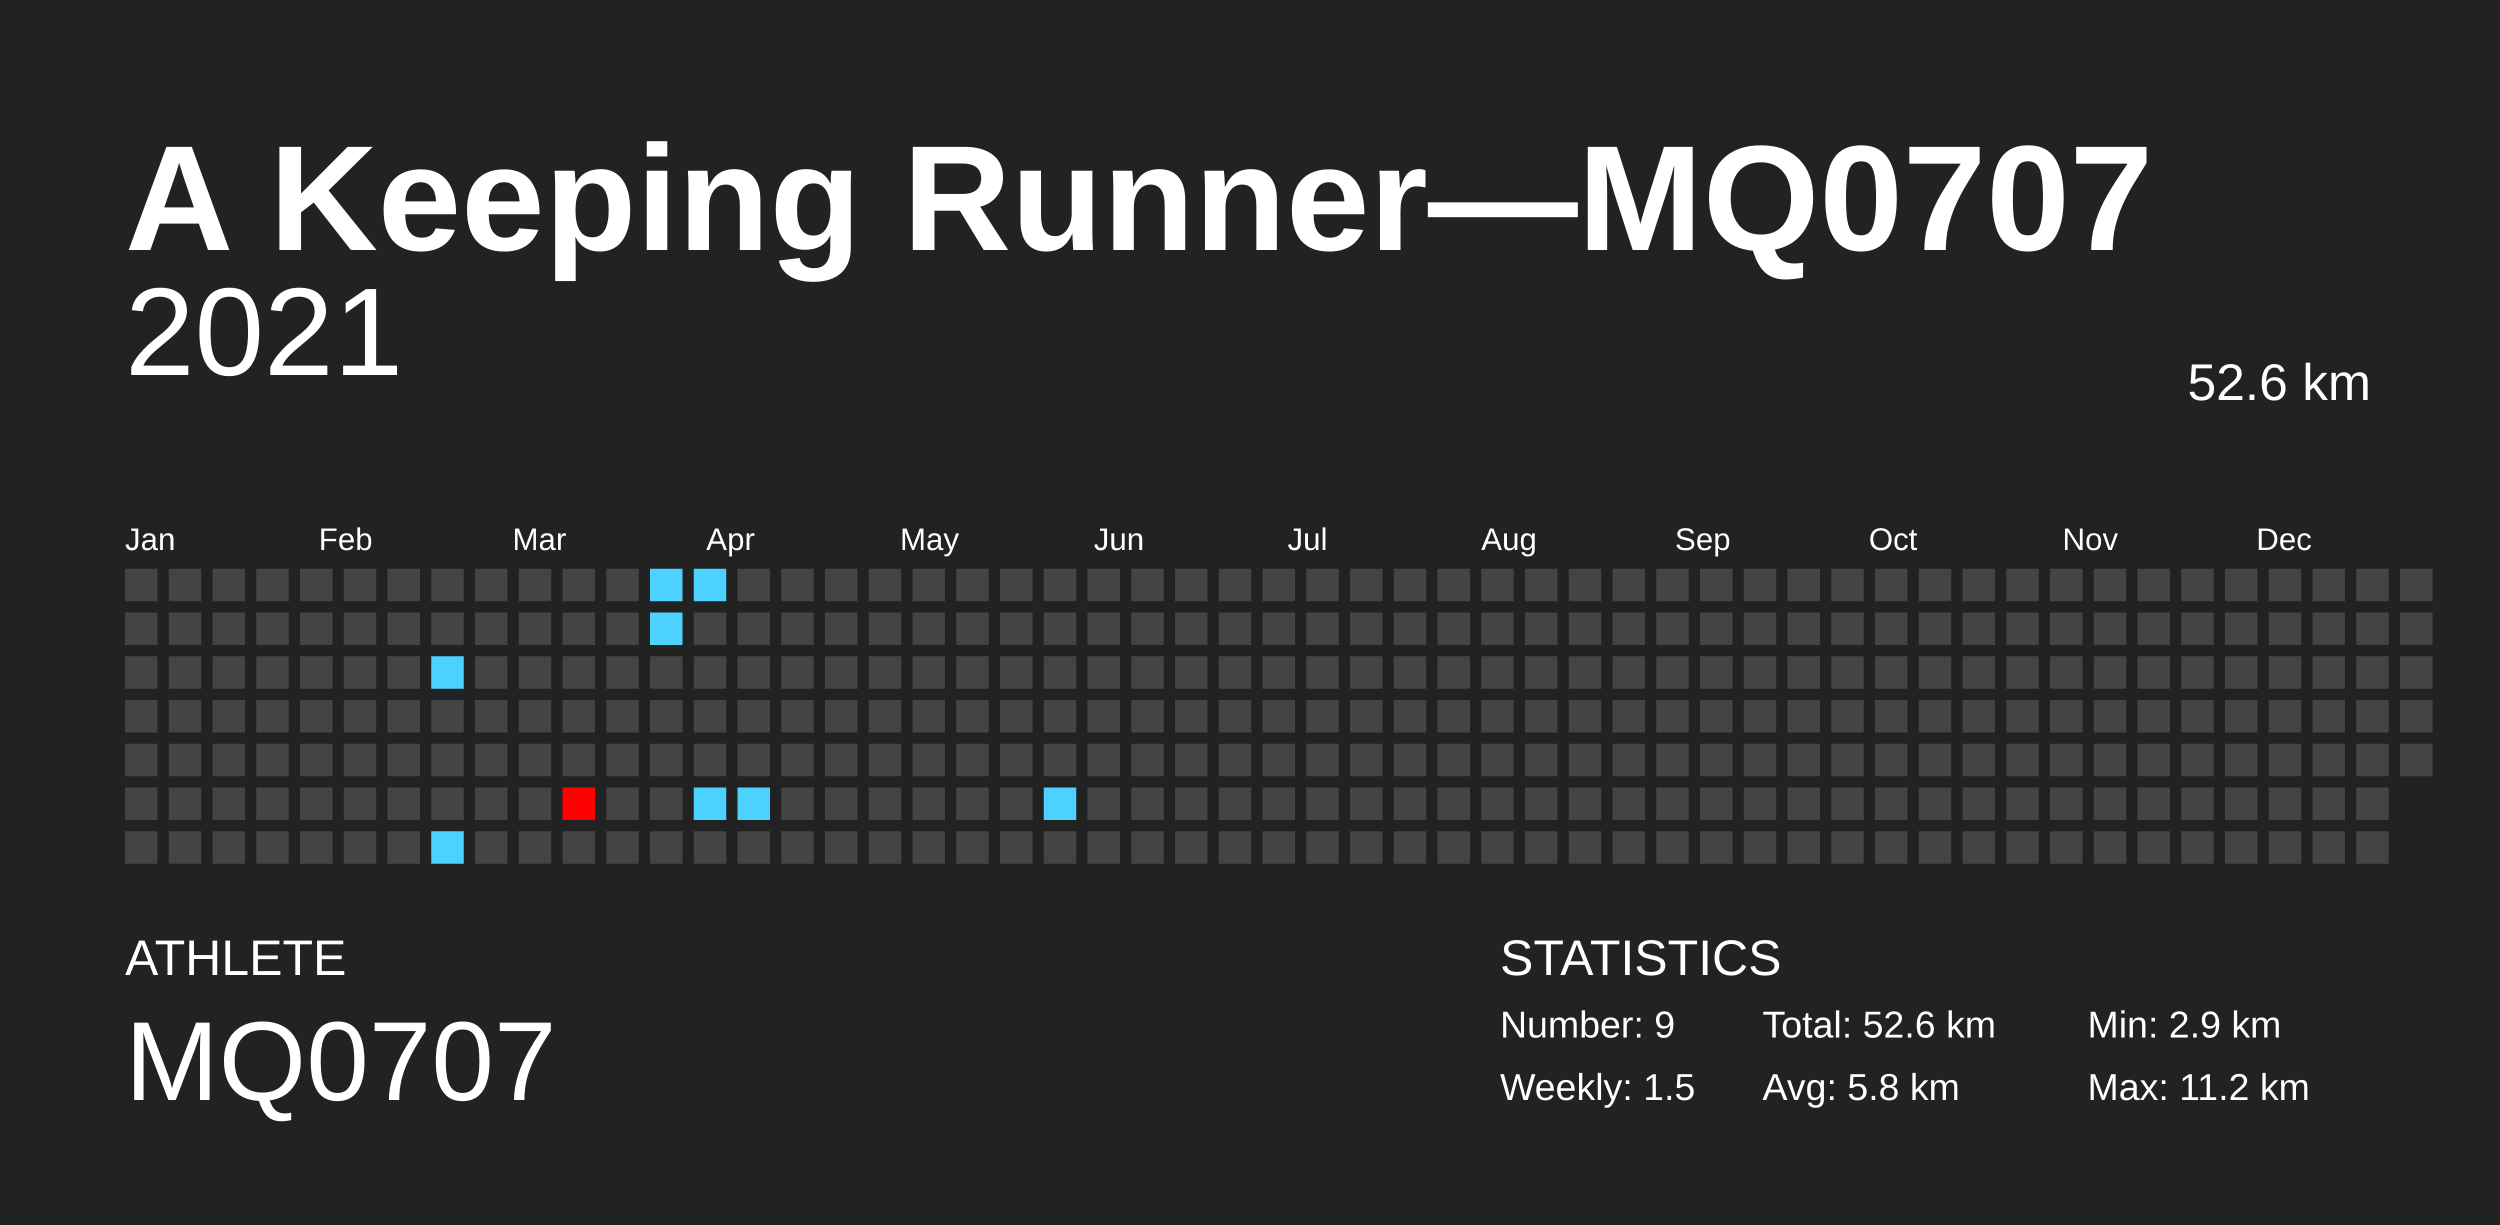
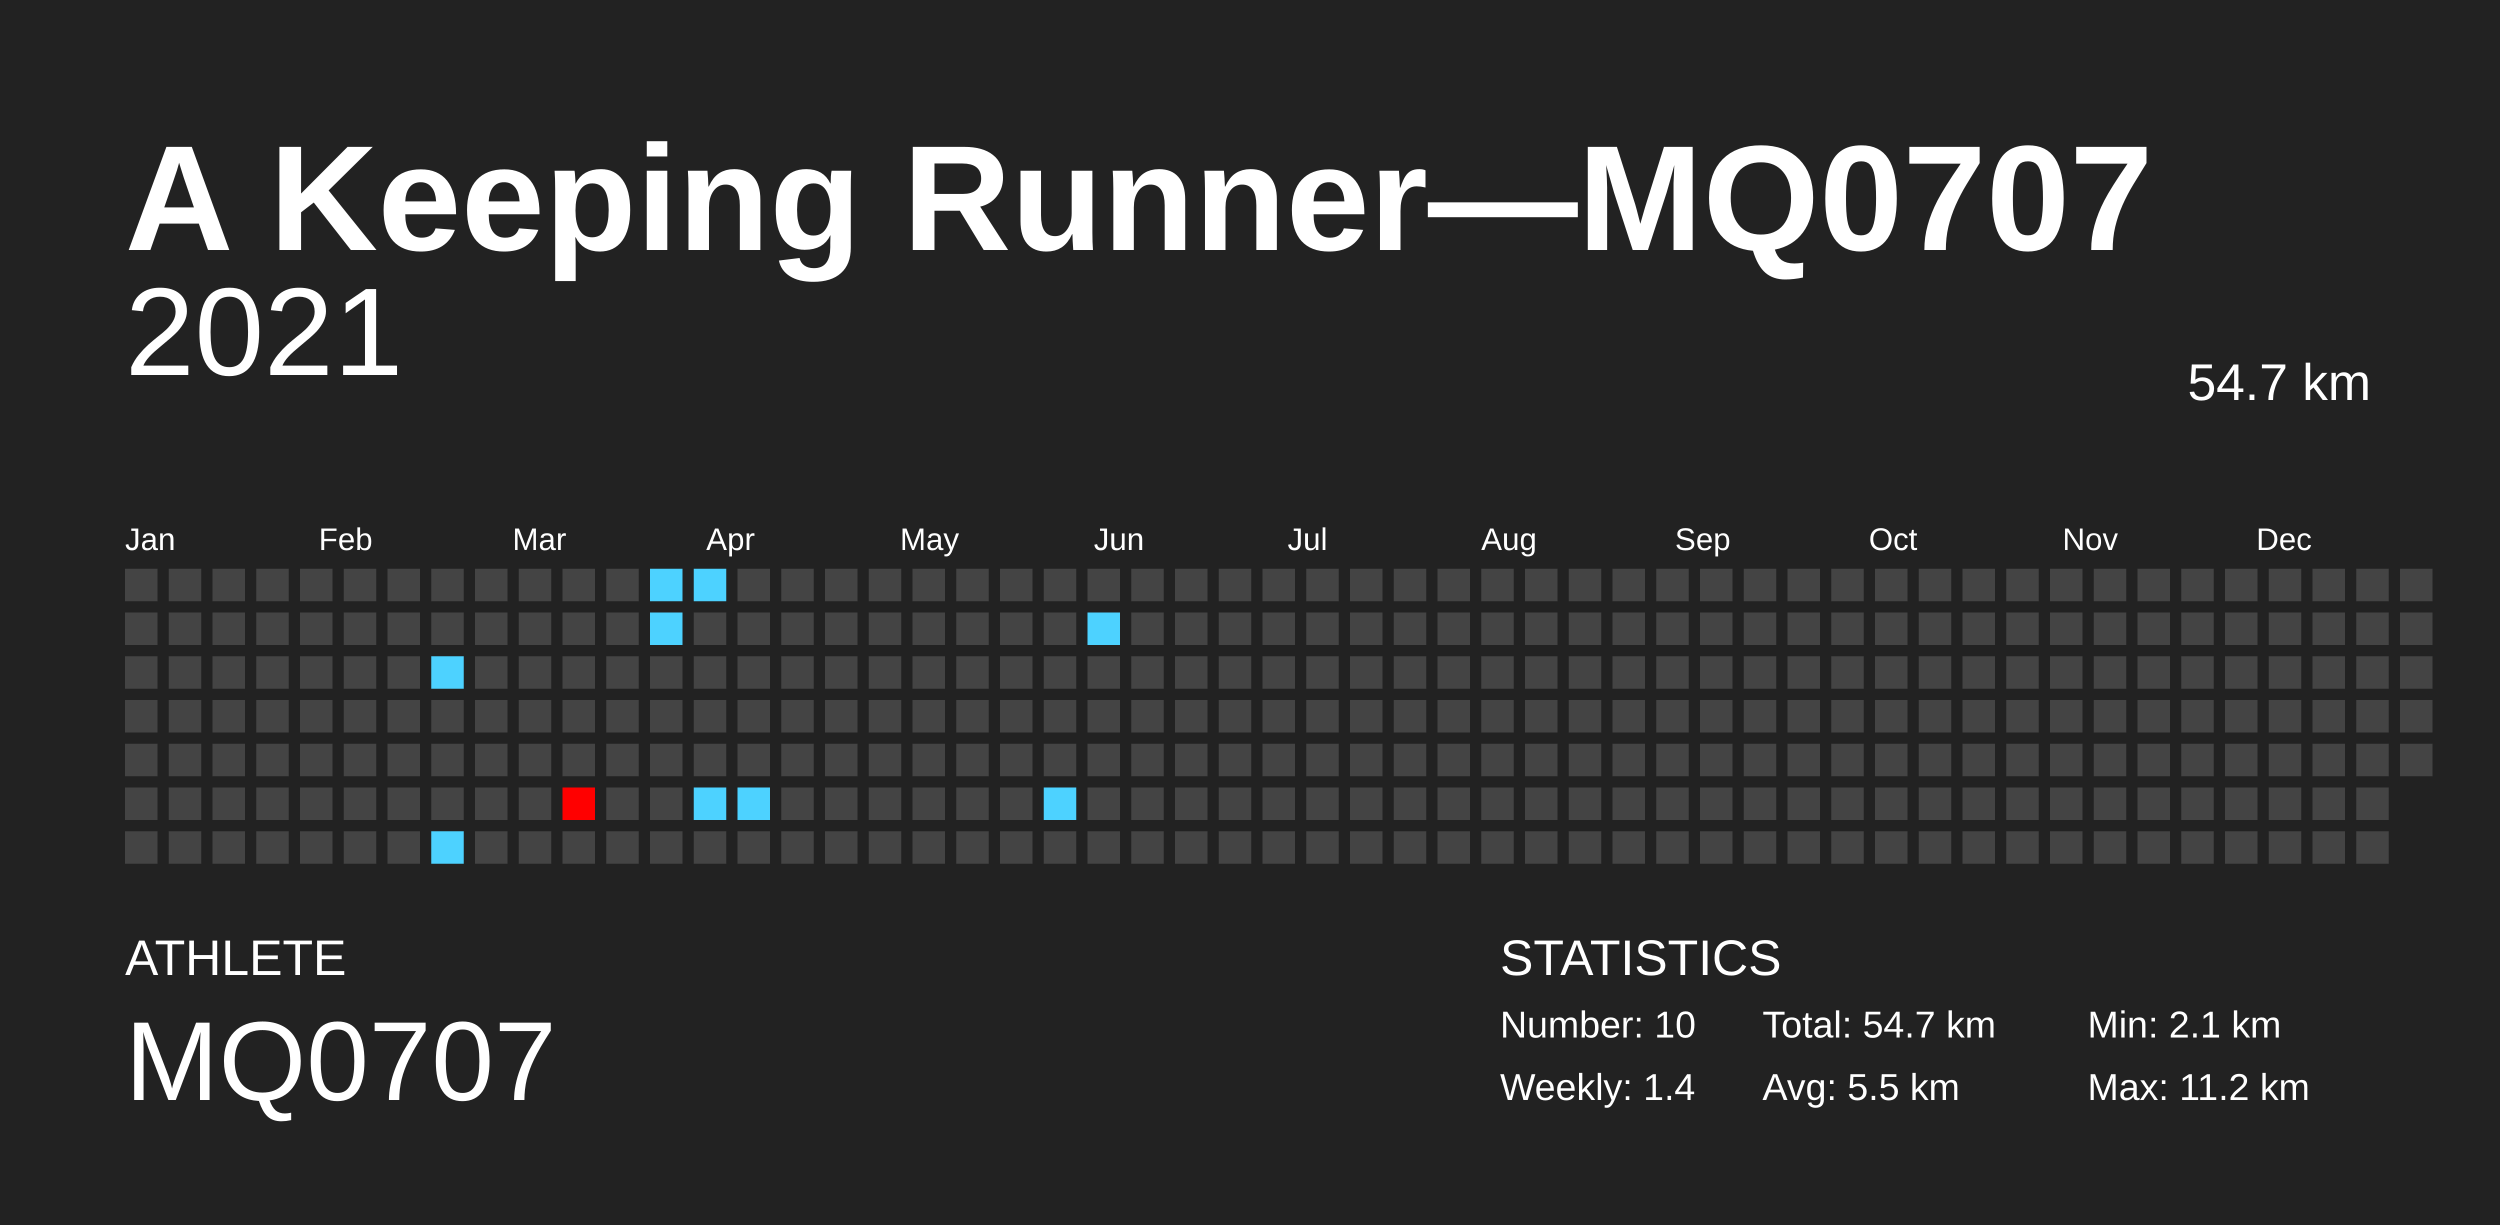
<svg xmlns="http://www.w3.org/2000/svg" baseProfile="full" height="98mm" version="1.1" viewBox="0,0,200,98" width="200mm">
  <defs />
  <rect fill="#222222" height="98" width="200" x="0" y="0" />
  <text fill="#FFFFFF" style="font-size:12px; font-family:Arial; font-weight:bold;" x="10" y="20">A Keeping Runner—MQ0707</text>
  <text fill="#FFFFFF" style="font-size:4px; font-family:Arial" x="10" y="78">ATHLETE</text>
  <text fill="#FFFFFF" style="font-size:9px; font-family:Arial" x="10" y="88">MQ0707</text>
  <text fill="#FFFFFF" style="font-size:4px; font-family:Arial" x="120" y="78">STATISTICS</text>
-   <text fill="#FFFFFF" style="font-size:3px; font-family:Arial" x="120" y="83">Number: 9</text>
-   <text fill="#FFFFFF" style="font-size:3px; font-family:Arial" x="120" y="88">Weekly: 1.5</text>
-   <text fill="#FFFFFF" style="font-size:3px; font-family:Arial" x="141" y="83">Total: 52.6 km</text>
-   <text fill="#FFFFFF" style="font-size:3px; font-family:Arial" x="141" y="88">Avg: 5.8 km</text>
-   <text fill="#FFFFFF" style="font-size:3px; font-family:Arial" x="167" y="83">Min: 2.9 km</text>
+   <text fill="#FFFFFF" style="font-size:3px; font-family:Arial" x="120" y="83">Number: 10</text>
+   <text fill="#FFFFFF" style="font-size:3px; font-family:Arial" x="120" y="88">Weekly: 1.4</text>
+   <text fill="#FFFFFF" style="font-size:3px; font-family:Arial" x="141" y="83">Total: 54.7 km</text>
+   <text fill="#FFFFFF" style="font-size:3px; font-family:Arial" x="141" y="88">Avg: 5.5 km</text>
+   <text fill="#FFFFFF" style="font-size:3px; font-family:Arial" x="167" y="83">Min: 2.1 km</text>
  <text fill="#FFFFFF" style="font-size:3px; font-family:Arial" x="167" y="88">Max: 11.2 km</text>
  <text alignment-baseline="hanging" fill="#FFFFFF" style="font-size:10.0px; font-family:Arial;" x="10" y="30">2021</text>
-   <text alignment-baseline="hanging" fill="#FFFFFF" style="font-size:4.125px; font-family:Arial;" x="175" y="32">52.6 km</text>
+   <text alignment-baseline="hanging" fill="#FFFFFF" style="font-size:4.125px; font-family:Arial;" x="175" y="32">54.7 km</text>
  <text fill="#FFFFFF" style="font-size:2.5px; font-family:Arial" x="10.0" y="44">Jan</text>
  <text fill="#FFFFFF" style="font-size:2.5px; font-family:Arial" x="25.5" y="44">Feb</text>
  <text fill="#FFFFFF" style="font-size:2.5px; font-family:Arial" x="41.0" y="44">Mar</text>
  <text fill="#FFFFFF" style="font-size:2.5px; font-family:Arial" x="56.5" y="44">Apr</text>
  <text fill="#FFFFFF" style="font-size:2.5px; font-family:Arial" x="72.0" y="44">May</text>
  <text fill="#FFFFFF" style="font-size:2.5px; font-family:Arial" x="87.5" y="44">Jun</text>
  <text fill="#FFFFFF" style="font-size:2.5px; font-family:Arial" x="103.0" y="44">Jul</text>
  <text fill="#FFFFFF" style="font-size:2.5px; font-family:Arial" x="118.5" y="44">Aug</text>
  <text fill="#FFFFFF" style="font-size:2.5px; font-family:Arial" x="134.0" y="44">Sep</text>
  <text fill="#FFFFFF" style="font-size:2.5px; font-family:Arial" x="149.5" y="44">Oct</text>
  <text fill="#FFFFFF" style="font-size:2.5px; font-family:Arial" x="165.0" y="44">Nov</text>
  <text fill="#FFFFFF" style="font-size:2.5px; font-family:Arial" x="180.5" y="44">Dec</text>
  <rect fill="#444444" height="2.6" width="2.6" x="10.0" y="45.5" />
  <rect fill="#444444" height="2.6" width="2.6" x="10.0" y="49.0" />
  <rect fill="#444444" height="2.6" width="2.6" x="10.0" y="52.5" />
  <rect fill="#444444" height="2.6" width="2.6" x="10.0" y="56.0" />
  <rect fill="#444444" height="2.6" width="2.6" x="10.0" y="59.5" />
  <rect fill="#444444" height="2.6" width="2.6" x="10.0" y="63.0" />
  <rect fill="#444444" height="2.6" width="2.6" x="10.0" y="66.5" />
  <rect fill="#444444" height="2.6" width="2.6" x="13.5" y="45.5" />
  <rect fill="#444444" height="2.6" width="2.6" x="13.5" y="49.0" />
  <rect fill="#444444" height="2.6" width="2.6" x="13.5" y="52.5" />
  <rect fill="#444444" height="2.6" width="2.6" x="13.5" y="56.0" />
  <rect fill="#444444" height="2.6" width="2.6" x="13.5" y="59.5" />
  <rect fill="#444444" height="2.6" width="2.6" x="13.5" y="63.0" />
  <rect fill="#444444" height="2.6" width="2.6" x="13.5" y="66.5" />
  <rect fill="#444444" height="2.6" width="2.6" x="17.0" y="45.5" />
  <rect fill="#444444" height="2.6" width="2.6" x="17.0" y="49.0" />
  <rect fill="#444444" height="2.6" width="2.6" x="17.0" y="52.5" />
  <rect fill="#444444" height="2.6" width="2.6" x="17.0" y="56.0" />
  <rect fill="#444444" height="2.6" width="2.6" x="17.0" y="59.5" />
  <rect fill="#444444" height="2.6" width="2.6" x="17.0" y="63.0" />
  <rect fill="#444444" height="2.6" width="2.6" x="17.0" y="66.5" />
  <rect fill="#444444" height="2.6" width="2.6" x="20.5" y="45.5" />
  <rect fill="#444444" height="2.6" width="2.6" x="20.5" y="49.0" />
  <rect fill="#444444" height="2.6" width="2.6" x="20.5" y="52.5" />
  <rect fill="#444444" height="2.6" width="2.6" x="20.5" y="56.0" />
  <rect fill="#444444" height="2.6" width="2.6" x="20.5" y="59.5" />
  <rect fill="#444444" height="2.6" width="2.6" x="20.5" y="63.0" />
  <rect fill="#444444" height="2.6" width="2.6" x="20.5" y="66.5" />
  <rect fill="#444444" height="2.6" width="2.6" x="24.0" y="45.5" />
  <rect fill="#444444" height="2.6" width="2.6" x="24.0" y="49.0" />
  <rect fill="#444444" height="2.6" width="2.6" x="24.0" y="52.5" />
  <rect fill="#444444" height="2.6" width="2.6" x="24.0" y="56.0" />
  <rect fill="#444444" height="2.6" width="2.6" x="24.0" y="59.5" />
  <rect fill="#444444" height="2.6" width="2.6" x="24.0" y="63.0" />
  <rect fill="#444444" height="2.6" width="2.6" x="24.0" y="66.5" />
  <rect fill="#444444" height="2.6" width="2.6" x="27.5" y="45.5" />
  <rect fill="#444444" height="2.6" width="2.6" x="27.5" y="49.0" />
  <rect fill="#444444" height="2.6" width="2.6" x="27.5" y="52.5" />
  <rect fill="#444444" height="2.6" width="2.6" x="27.5" y="56.0" />
  <rect fill="#444444" height="2.6" width="2.6" x="27.5" y="59.5" />
  <rect fill="#444444" height="2.6" width="2.6" x="27.5" y="63.0" />
  <rect fill="#444444" height="2.6" width="2.6" x="27.5" y="66.5" />
  <rect fill="#444444" height="2.6" width="2.6" x="31.0" y="45.5" />
  <rect fill="#444444" height="2.6" width="2.6" x="31.0" y="49.0" />
  <rect fill="#444444" height="2.6" width="2.6" x="31.0" y="52.5" />
  <rect fill="#444444" height="2.6" width="2.6" x="31.0" y="56.0" />
  <rect fill="#444444" height="2.6" width="2.6" x="31.0" y="59.5" />
  <rect fill="#444444" height="2.6" width="2.6" x="31.0" y="63.0" />
  <rect fill="#444444" height="2.6" width="2.6" x="31.0" y="66.5" />
  <rect fill="#444444" height="2.6" width="2.6" x="34.5" y="45.5" />
  <rect fill="#444444" height="2.6" width="2.6" x="34.5" y="49.0" />
  <rect fill="#4dd2ff" height="2.6" width="2.6" x="34.5" y="52.5" />
  <rect fill="#444444" height="2.6" width="2.6" x="34.5" y="56.0" />
  <rect fill="#444444" height="2.6" width="2.6" x="34.5" y="59.5" />
  <rect fill="#444444" height="2.6" width="2.6" x="34.5" y="63.0" />
  <rect fill="#4dd2ff" height="2.6" width="2.6" x="34.5" y="66.5" />
  <rect fill="#444444" height="2.6" width="2.6" x="38.0" y="45.5" />
  <rect fill="#444444" height="2.6" width="2.6" x="38.0" y="49.0" />
  <rect fill="#444444" height="2.6" width="2.6" x="38.0" y="52.5" />
  <rect fill="#444444" height="2.6" width="2.6" x="38.0" y="56.0" />
  <rect fill="#444444" height="2.6" width="2.6" x="38.0" y="59.5" />
  <rect fill="#444444" height="2.6" width="2.6" x="38.0" y="63.0" />
  <rect fill="#444444" height="2.6" width="2.6" x="38.0" y="66.5" />
  <rect fill="#444444" height="2.6" width="2.6" x="41.5" y="45.5" />
  <rect fill="#444444" height="2.6" width="2.6" x="41.5" y="49.0" />
  <rect fill="#444444" height="2.6" width="2.6" x="41.5" y="52.5" />
  <rect fill="#444444" height="2.6" width="2.6" x="41.5" y="56.0" />
  <rect fill="#444444" height="2.6" width="2.6" x="41.5" y="59.5" />
  <rect fill="#444444" height="2.6" width="2.6" x="41.5" y="63.0" />
  <rect fill="#444444" height="2.6" width="2.6" x="41.5" y="66.5" />
  <rect fill="#444444" height="2.6" width="2.6" x="45.0" y="45.5" />
  <rect fill="#444444" height="2.6" width="2.6" x="45.0" y="49.0" />
  <rect fill="#444444" height="2.6" width="2.6" x="45.0" y="52.5" />
  <rect fill="#444444" height="2.6" width="2.6" x="45.0" y="56.0" />
  <rect fill="#444444" height="2.6" width="2.6" x="45.0" y="59.5" />
  <rect fill="#ff0000" height="2.6" width="2.6" x="45.0" y="63.0" />
  <rect fill="#444444" height="2.6" width="2.6" x="45.0" y="66.5" />
  <rect fill="#444444" height="2.6" width="2.6" x="48.5" y="45.5" />
  <rect fill="#444444" height="2.6" width="2.6" x="48.5" y="49.0" />
  <rect fill="#444444" height="2.6" width="2.6" x="48.5" y="52.5" />
  <rect fill="#444444" height="2.6" width="2.6" x="48.5" y="56.0" />
  <rect fill="#444444" height="2.6" width="2.6" x="48.5" y="59.5" />
  <rect fill="#444444" height="2.6" width="2.6" x="48.5" y="63.0" />
  <rect fill="#444444" height="2.6" width="2.6" x="48.5" y="66.5" />
  <rect fill="#4dd2ff" height="2.6" width="2.6" x="52.0" y="45.5" />
  <rect fill="#4dd2ff" height="2.6" width="2.6" x="52.0" y="49.0" />
  <rect fill="#444444" height="2.6" width="2.6" x="52.0" y="52.5" />
  <rect fill="#444444" height="2.6" width="2.6" x="52.0" y="56.0" />
  <rect fill="#444444" height="2.6" width="2.6" x="52.0" y="59.5" />
  <rect fill="#444444" height="2.6" width="2.6" x="52.0" y="63.0" />
  <rect fill="#444444" height="2.6" width="2.6" x="52.0" y="66.5" />
  <rect fill="#4dd2ff" height="2.6" width="2.6" x="55.5" y="45.5" />
  <rect fill="#444444" height="2.6" width="2.6" x="55.5" y="49.0" />
  <rect fill="#444444" height="2.6" width="2.6" x="55.5" y="52.5" />
  <rect fill="#444444" height="2.6" width="2.6" x="55.5" y="56.0" />
  <rect fill="#444444" height="2.6" width="2.6" x="55.5" y="59.5" />
  <rect fill="#4dd2ff" height="2.6" width="2.6" x="55.5" y="63.0" />
  <rect fill="#444444" height="2.6" width="2.6" x="55.5" y="66.5" />
  <rect fill="#444444" height="2.6" width="2.6" x="59.0" y="45.5" />
  <rect fill="#444444" height="2.6" width="2.6" x="59.0" y="49.0" />
  <rect fill="#444444" height="2.6" width="2.6" x="59.0" y="52.5" />
  <rect fill="#444444" height="2.6" width="2.6" x="59.0" y="56.0" />
  <rect fill="#444444" height="2.6" width="2.6" x="59.0" y="59.5" />
  <rect fill="#4dd2ff" height="2.6" width="2.6" x="59.0" y="63.0" />
  <rect fill="#444444" height="2.6" width="2.6" x="59.0" y="66.5" />
  <rect fill="#444444" height="2.6" width="2.6" x="62.5" y="45.5" />
  <rect fill="#444444" height="2.6" width="2.6" x="62.5" y="49.0" />
  <rect fill="#444444" height="2.6" width="2.6" x="62.5" y="52.5" />
  <rect fill="#444444" height="2.6" width="2.6" x="62.5" y="56.0" />
  <rect fill="#444444" height="2.6" width="2.6" x="62.5" y="59.5" />
  <rect fill="#444444" height="2.6" width="2.6" x="62.5" y="63.0" />
  <rect fill="#444444" height="2.6" width="2.6" x="62.5" y="66.5" />
  <rect fill="#444444" height="2.6" width="2.6" x="66.0" y="45.5" />
  <rect fill="#444444" height="2.6" width="2.6" x="66.0" y="49.0" />
  <rect fill="#444444" height="2.6" width="2.6" x="66.0" y="52.5" />
  <rect fill="#444444" height="2.6" width="2.6" x="66.0" y="56.0" />
  <rect fill="#444444" height="2.6" width="2.6" x="66.0" y="59.5" />
  <rect fill="#444444" height="2.6" width="2.6" x="66.0" y="63.0" />
  <rect fill="#444444" height="2.6" width="2.6" x="66.0" y="66.5" />
  <rect fill="#444444" height="2.6" width="2.6" x="69.5" y="45.5" />
  <rect fill="#444444" height="2.6" width="2.6" x="69.5" y="49.0" />
  <rect fill="#444444" height="2.6" width="2.6" x="69.5" y="52.5" />
  <rect fill="#444444" height="2.6" width="2.6" x="69.5" y="56.0" />
  <rect fill="#444444" height="2.6" width="2.6" x="69.5" y="59.5" />
  <rect fill="#444444" height="2.6" width="2.6" x="69.5" y="63.0" />
  <rect fill="#444444" height="2.6" width="2.6" x="69.5" y="66.5" />
  <rect fill="#444444" height="2.6" width="2.6" x="73.0" y="45.5" />
  <rect fill="#444444" height="2.6" width="2.6" x="73.0" y="49.0" />
  <rect fill="#444444" height="2.6" width="2.6" x="73.0" y="52.5" />
  <rect fill="#444444" height="2.6" width="2.6" x="73.0" y="56.0" />
  <rect fill="#444444" height="2.6" width="2.6" x="73.0" y="59.5" />
  <rect fill="#444444" height="2.6" width="2.6" x="73.0" y="63.0" />
  <rect fill="#444444" height="2.6" width="2.6" x="73.0" y="66.5" />
  <rect fill="#444444" height="2.6" width="2.6" x="76.5" y="45.5" />
  <rect fill="#444444" height="2.6" width="2.6" x="76.5" y="49.0" />
  <rect fill="#444444" height="2.6" width="2.6" x="76.5" y="52.5" />
  <rect fill="#444444" height="2.6" width="2.6" x="76.5" y="56.0" />
  <rect fill="#444444" height="2.6" width="2.6" x="76.5" y="59.5" />
  <rect fill="#444444" height="2.6" width="2.6" x="76.5" y="63.0" />
  <rect fill="#444444" height="2.6" width="2.6" x="76.5" y="66.5" />
  <rect fill="#444444" height="2.6" width="2.6" x="80.0" y="45.5" />
  <rect fill="#444444" height="2.6" width="2.6" x="80.0" y="49.0" />
  <rect fill="#444444" height="2.6" width="2.6" x="80.0" y="52.5" />
  <rect fill="#444444" height="2.6" width="2.6" x="80.0" y="56.0" />
  <rect fill="#444444" height="2.6" width="2.6" x="80.0" y="59.5" />
  <rect fill="#444444" height="2.6" width="2.6" x="80.0" y="63.0" />
  <rect fill="#444444" height="2.6" width="2.6" x="80.0" y="66.5" />
  <rect fill="#444444" height="2.6" width="2.6" x="83.5" y="45.5" />
  <rect fill="#444444" height="2.6" width="2.6" x="83.5" y="49.0" />
  <rect fill="#444444" height="2.6" width="2.6" x="83.5" y="52.5" />
  <rect fill="#444444" height="2.6" width="2.6" x="83.5" y="56.0" />
  <rect fill="#444444" height="2.6" width="2.6" x="83.5" y="59.5" />
  <rect fill="#4dd2ff" height="2.6" width="2.6" x="83.5" y="63.0" />
  <rect fill="#444444" height="2.6" width="2.6" x="83.5" y="66.5" />
  <rect fill="#444444" height="2.6" width="2.6" x="87.0" y="45.5" />
-   <rect fill="#444444" height="2.6" width="2.6" x="87.0" y="49.0" />
+   <rect fill="#4dd2ff" height="2.6" width="2.6" x="87.0" y="49.0" />
  <rect fill="#444444" height="2.6" width="2.6" x="87.0" y="52.5" />
  <rect fill="#444444" height="2.6" width="2.6" x="87.0" y="56.0" />
  <rect fill="#444444" height="2.6" width="2.6" x="87.0" y="59.5" />
  <rect fill="#444444" height="2.6" width="2.6" x="87.0" y="63.0" />
  <rect fill="#444444" height="2.6" width="2.6" x="87.0" y="66.5" />
  <rect fill="#444444" height="2.6" width="2.6" x="90.5" y="45.5" />
  <rect fill="#444444" height="2.6" width="2.6" x="90.5" y="49.0" />
  <rect fill="#444444" height="2.6" width="2.6" x="90.5" y="52.5" />
  <rect fill="#444444" height="2.6" width="2.6" x="90.5" y="56.0" />
  <rect fill="#444444" height="2.6" width="2.6" x="90.5" y="59.5" />
  <rect fill="#444444" height="2.6" width="2.6" x="90.5" y="63.0" />
  <rect fill="#444444" height="2.6" width="2.6" x="90.5" y="66.5" />
  <rect fill="#444444" height="2.6" width="2.6" x="94.0" y="45.5" />
  <rect fill="#444444" height="2.6" width="2.6" x="94.0" y="49.0" />
  <rect fill="#444444" height="2.6" width="2.6" x="94.0" y="52.5" />
  <rect fill="#444444" height="2.6" width="2.6" x="94.0" y="56.0" />
  <rect fill="#444444" height="2.6" width="2.6" x="94.0" y="59.5" />
  <rect fill="#444444" height="2.6" width="2.6" x="94.0" y="63.0" />
  <rect fill="#444444" height="2.6" width="2.6" x="94.0" y="66.5" />
  <rect fill="#444444" height="2.6" width="2.6" x="97.5" y="45.5" />
  <rect fill="#444444" height="2.6" width="2.6" x="97.5" y="49.0" />
  <rect fill="#444444" height="2.6" width="2.6" x="97.5" y="52.5" />
  <rect fill="#444444" height="2.6" width="2.6" x="97.5" y="56.0" />
  <rect fill="#444444" height="2.6" width="2.6" x="97.5" y="59.5" />
  <rect fill="#444444" height="2.6" width="2.6" x="97.5" y="63.0" />
  <rect fill="#444444" height="2.6" width="2.6" x="97.5" y="66.5" />
  <rect fill="#444444" height="2.6" width="2.6" x="101.0" y="45.5" />
  <rect fill="#444444" height="2.6" width="2.6" x="101.0" y="49.0" />
  <rect fill="#444444" height="2.6" width="2.6" x="101.0" y="52.5" />
  <rect fill="#444444" height="2.6" width="2.6" x="101.0" y="56.0" />
  <rect fill="#444444" height="2.6" width="2.6" x="101.0" y="59.5" />
  <rect fill="#444444" height="2.6" width="2.6" x="101.0" y="63.0" />
  <rect fill="#444444" height="2.6" width="2.6" x="101.0" y="66.5" />
  <rect fill="#444444" height="2.6" width="2.6" x="104.5" y="45.5" />
  <rect fill="#444444" height="2.6" width="2.6" x="104.5" y="49.0" />
  <rect fill="#444444" height="2.6" width="2.6" x="104.5" y="52.5" />
  <rect fill="#444444" height="2.6" width="2.6" x="104.5" y="56.0" />
  <rect fill="#444444" height="2.6" width="2.6" x="104.5" y="59.5" />
  <rect fill="#444444" height="2.6" width="2.6" x="104.5" y="63.0" />
  <rect fill="#444444" height="2.6" width="2.6" x="104.5" y="66.5" />
  <rect fill="#444444" height="2.6" width="2.6" x="108.0" y="45.5" />
  <rect fill="#444444" height="2.6" width="2.6" x="108.0" y="49.0" />
  <rect fill="#444444" height="2.6" width="2.6" x="108.0" y="52.5" />
  <rect fill="#444444" height="2.6" width="2.6" x="108.0" y="56.0" />
  <rect fill="#444444" height="2.6" width="2.6" x="108.0" y="59.5" />
  <rect fill="#444444" height="2.6" width="2.6" x="108.0" y="63.0" />
  <rect fill="#444444" height="2.6" width="2.6" x="108.0" y="66.5" />
  <rect fill="#444444" height="2.6" width="2.6" x="111.5" y="45.5" />
  <rect fill="#444444" height="2.6" width="2.6" x="111.5" y="49.0" />
  <rect fill="#444444" height="2.6" width="2.6" x="111.5" y="52.5" />
  <rect fill="#444444" height="2.6" width="2.6" x="111.5" y="56.0" />
  <rect fill="#444444" height="2.6" width="2.6" x="111.5" y="59.5" />
  <rect fill="#444444" height="2.6" width="2.6" x="111.5" y="63.0" />
  <rect fill="#444444" height="2.6" width="2.6" x="111.5" y="66.5" />
  <rect fill="#444444" height="2.6" width="2.6" x="115.0" y="45.5" />
  <rect fill="#444444" height="2.6" width="2.6" x="115.0" y="49.0" />
  <rect fill="#444444" height="2.6" width="2.6" x="115.0" y="52.5" />
  <rect fill="#444444" height="2.6" width="2.6" x="115.0" y="56.0" />
  <rect fill="#444444" height="2.6" width="2.6" x="115.0" y="59.5" />
  <rect fill="#444444" height="2.6" width="2.6" x="115.0" y="63.0" />
  <rect fill="#444444" height="2.6" width="2.6" x="115.0" y="66.5" />
  <rect fill="#444444" height="2.6" width="2.6" x="118.5" y="45.5" />
  <rect fill="#444444" height="2.6" width="2.6" x="118.5" y="49.0" />
  <rect fill="#444444" height="2.6" width="2.6" x="118.5" y="52.5" />
  <rect fill="#444444" height="2.6" width="2.6" x="118.5" y="56.0" />
  <rect fill="#444444" height="2.6" width="2.6" x="118.5" y="59.5" />
  <rect fill="#444444" height="2.6" width="2.6" x="118.5" y="63.0" />
  <rect fill="#444444" height="2.6" width="2.6" x="118.5" y="66.5" />
  <rect fill="#444444" height="2.6" width="2.6" x="122.0" y="45.5" />
  <rect fill="#444444" height="2.6" width="2.6" x="122.0" y="49.0" />
  <rect fill="#444444" height="2.6" width="2.6" x="122.0" y="52.5" />
  <rect fill="#444444" height="2.6" width="2.6" x="122.0" y="56.0" />
  <rect fill="#444444" height="2.6" width="2.6" x="122.0" y="59.5" />
  <rect fill="#444444" height="2.6" width="2.6" x="122.0" y="63.0" />
  <rect fill="#444444" height="2.6" width="2.6" x="122.0" y="66.5" />
  <rect fill="#444444" height="2.6" width="2.6" x="125.5" y="45.5" />
  <rect fill="#444444" height="2.6" width="2.6" x="125.5" y="49.0" />
  <rect fill="#444444" height="2.6" width="2.6" x="125.5" y="52.5" />
  <rect fill="#444444" height="2.6" width="2.6" x="125.5" y="56.0" />
  <rect fill="#444444" height="2.6" width="2.6" x="125.5" y="59.5" />
  <rect fill="#444444" height="2.6" width="2.6" x="125.5" y="63.0" />
  <rect fill="#444444" height="2.6" width="2.6" x="125.5" y="66.5" />
  <rect fill="#444444" height="2.6" width="2.6" x="129.0" y="45.5" />
  <rect fill="#444444" height="2.6" width="2.6" x="129.0" y="49.0" />
  <rect fill="#444444" height="2.6" width="2.6" x="129.0" y="52.5" />
  <rect fill="#444444" height="2.6" width="2.6" x="129.0" y="56.0" />
  <rect fill="#444444" height="2.6" width="2.6" x="129.0" y="59.5" />
  <rect fill="#444444" height="2.6" width="2.6" x="129.0" y="63.0" />
  <rect fill="#444444" height="2.6" width="2.6" x="129.0" y="66.5" />
  <rect fill="#444444" height="2.6" width="2.6" x="132.5" y="45.5" />
  <rect fill="#444444" height="2.6" width="2.6" x="132.5" y="49.0" />
  <rect fill="#444444" height="2.6" width="2.6" x="132.5" y="52.5" />
  <rect fill="#444444" height="2.6" width="2.6" x="132.5" y="56.0" />
  <rect fill="#444444" height="2.6" width="2.6" x="132.5" y="59.5" />
  <rect fill="#444444" height="2.6" width="2.6" x="132.5" y="63.0" />
  <rect fill="#444444" height="2.6" width="2.6" x="132.5" y="66.5" />
  <rect fill="#444444" height="2.6" width="2.6" x="136.0" y="45.5" />
  <rect fill="#444444" height="2.6" width="2.6" x="136.0" y="49.0" />
  <rect fill="#444444" height="2.6" width="2.6" x="136.0" y="52.5" />
  <rect fill="#444444" height="2.6" width="2.6" x="136.0" y="56.0" />
  <rect fill="#444444" height="2.6" width="2.6" x="136.0" y="59.5" />
  <rect fill="#444444" height="2.6" width="2.6" x="136.0" y="63.0" />
  <rect fill="#444444" height="2.6" width="2.6" x="136.0" y="66.5" />
  <rect fill="#444444" height="2.6" width="2.6" x="139.5" y="45.5" />
  <rect fill="#444444" height="2.6" width="2.6" x="139.5" y="49.0" />
  <rect fill="#444444" height="2.6" width="2.6" x="139.5" y="52.5" />
  <rect fill="#444444" height="2.6" width="2.6" x="139.5" y="56.0" />
  <rect fill="#444444" height="2.6" width="2.6" x="139.5" y="59.5" />
  <rect fill="#444444" height="2.6" width="2.6" x="139.5" y="63.0" />
  <rect fill="#444444" height="2.6" width="2.6" x="139.5" y="66.5" />
  <rect fill="#444444" height="2.6" width="2.6" x="143.0" y="45.5" />
  <rect fill="#444444" height="2.6" width="2.6" x="143.0" y="49.0" />
  <rect fill="#444444" height="2.6" width="2.6" x="143.0" y="52.5" />
  <rect fill="#444444" height="2.6" width="2.6" x="143.0" y="56.0" />
  <rect fill="#444444" height="2.6" width="2.6" x="143.0" y="59.5" />
  <rect fill="#444444" height="2.6" width="2.6" x="143.0" y="63.0" />
  <rect fill="#444444" height="2.6" width="2.6" x="143.0" y="66.5" />
  <rect fill="#444444" height="2.6" width="2.6" x="146.5" y="45.5" />
  <rect fill="#444444" height="2.6" width="2.6" x="146.5" y="49.0" />
  <rect fill="#444444" height="2.6" width="2.6" x="146.5" y="52.5" />
  <rect fill="#444444" height="2.6" width="2.6" x="146.5" y="56.0" />
  <rect fill="#444444" height="2.6" width="2.6" x="146.5" y="59.5" />
  <rect fill="#444444" height="2.6" width="2.6" x="146.5" y="63.0" />
  <rect fill="#444444" height="2.6" width="2.6" x="146.5" y="66.5" />
  <rect fill="#444444" height="2.6" width="2.6" x="150.0" y="45.5" />
  <rect fill="#444444" height="2.6" width="2.6" x="150.0" y="49.0" />
  <rect fill="#444444" height="2.6" width="2.6" x="150.0" y="52.5" />
  <rect fill="#444444" height="2.6" width="2.6" x="150.0" y="56.0" />
  <rect fill="#444444" height="2.6" width="2.6" x="150.0" y="59.5" />
  <rect fill="#444444" height="2.6" width="2.6" x="150.0" y="63.0" />
  <rect fill="#444444" height="2.6" width="2.6" x="150.0" y="66.5" />
  <rect fill="#444444" height="2.6" width="2.6" x="153.5" y="45.5" />
  <rect fill="#444444" height="2.6" width="2.6" x="153.5" y="49.0" />
  <rect fill="#444444" height="2.6" width="2.6" x="153.5" y="52.5" />
  <rect fill="#444444" height="2.6" width="2.6" x="153.5" y="56.0" />
  <rect fill="#444444" height="2.6" width="2.6" x="153.5" y="59.5" />
  <rect fill="#444444" height="2.6" width="2.6" x="153.5" y="63.0" />
  <rect fill="#444444" height="2.6" width="2.6" x="153.5" y="66.5" />
  <rect fill="#444444" height="2.6" width="2.6" x="157.0" y="45.5" />
  <rect fill="#444444" height="2.6" width="2.6" x="157.0" y="49.0" />
  <rect fill="#444444" height="2.6" width="2.6" x="157.0" y="52.5" />
  <rect fill="#444444" height="2.6" width="2.6" x="157.0" y="56.0" />
  <rect fill="#444444" height="2.6" width="2.6" x="157.0" y="59.5" />
  <rect fill="#444444" height="2.6" width="2.6" x="157.0" y="63.0" />
  <rect fill="#444444" height="2.6" width="2.6" x="157.0" y="66.5" />
  <rect fill="#444444" height="2.6" width="2.6" x="160.5" y="45.5" />
  <rect fill="#444444" height="2.6" width="2.6" x="160.5" y="49.0" />
  <rect fill="#444444" height="2.6" width="2.6" x="160.5" y="52.5" />
  <rect fill="#444444" height="2.6" width="2.6" x="160.5" y="56.0" />
  <rect fill="#444444" height="2.6" width="2.6" x="160.5" y="59.5" />
  <rect fill="#444444" height="2.6" width="2.6" x="160.5" y="63.0" />
  <rect fill="#444444" height="2.6" width="2.6" x="160.5" y="66.5" />
  <rect fill="#444444" height="2.6" width="2.6" x="164.0" y="45.5" />
  <rect fill="#444444" height="2.6" width="2.6" x="164.0" y="49.0" />
  <rect fill="#444444" height="2.6" width="2.6" x="164.0" y="52.5" />
  <rect fill="#444444" height="2.6" width="2.6" x="164.0" y="56.0" />
  <rect fill="#444444" height="2.6" width="2.6" x="164.0" y="59.5" />
  <rect fill="#444444" height="2.6" width="2.6" x="164.0" y="63.0" />
  <rect fill="#444444" height="2.6" width="2.6" x="164.0" y="66.5" />
  <rect fill="#444444" height="2.6" width="2.6" x="167.5" y="45.5" />
  <rect fill="#444444" height="2.6" width="2.6" x="167.5" y="49.0" />
  <rect fill="#444444" height="2.6" width="2.6" x="167.5" y="52.5" />
  <rect fill="#444444" height="2.6" width="2.6" x="167.5" y="56.0" />
  <rect fill="#444444" height="2.6" width="2.6" x="167.5" y="59.5" />
  <rect fill="#444444" height="2.6" width="2.6" x="167.5" y="63.0" />
  <rect fill="#444444" height="2.6" width="2.6" x="167.5" y="66.5" />
  <rect fill="#444444" height="2.6" width="2.6" x="171.0" y="45.5" />
  <rect fill="#444444" height="2.6" width="2.6" x="171.0" y="49.0" />
  <rect fill="#444444" height="2.6" width="2.6" x="171.0" y="52.5" />
  <rect fill="#444444" height="2.6" width="2.6" x="171.0" y="56.0" />
  <rect fill="#444444" height="2.6" width="2.6" x="171.0" y="59.5" />
  <rect fill="#444444" height="2.6" width="2.6" x="171.0" y="63.0" />
  <rect fill="#444444" height="2.6" width="2.6" x="171.0" y="66.5" />
  <rect fill="#444444" height="2.6" width="2.6" x="174.5" y="45.5" />
  <rect fill="#444444" height="2.6" width="2.6" x="174.5" y="49.0" />
  <rect fill="#444444" height="2.6" width="2.6" x="174.5" y="52.5" />
  <rect fill="#444444" height="2.6" width="2.6" x="174.5" y="56.0" />
  <rect fill="#444444" height="2.6" width="2.6" x="174.5" y="59.5" />
  <rect fill="#444444" height="2.6" width="2.6" x="174.5" y="63.0" />
  <rect fill="#444444" height="2.6" width="2.6" x="174.5" y="66.5" />
  <rect fill="#444444" height="2.6" width="2.6" x="178.0" y="45.5" />
  <rect fill="#444444" height="2.6" width="2.6" x="178.0" y="49.0" />
  <rect fill="#444444" height="2.6" width="2.6" x="178.0" y="52.5" />
  <rect fill="#444444" height="2.6" width="2.6" x="178.0" y="56.0" />
  <rect fill="#444444" height="2.6" width="2.6" x="178.0" y="59.5" />
  <rect fill="#444444" height="2.6" width="2.6" x="178.0" y="63.0" />
  <rect fill="#444444" height="2.6" width="2.6" x="178.0" y="66.5" />
  <rect fill="#444444" height="2.6" width="2.6" x="181.5" y="45.5" />
  <rect fill="#444444" height="2.6" width="2.6" x="181.5" y="49.0" />
  <rect fill="#444444" height="2.6" width="2.6" x="181.5" y="52.5" />
  <rect fill="#444444" height="2.6" width="2.6" x="181.5" y="56.0" />
  <rect fill="#444444" height="2.6" width="2.6" x="181.5" y="59.5" />
  <rect fill="#444444" height="2.6" width="2.6" x="181.5" y="63.0" />
  <rect fill="#444444" height="2.6" width="2.6" x="181.5" y="66.5" />
  <rect fill="#444444" height="2.6" width="2.6" x="185.0" y="45.5" />
  <rect fill="#444444" height="2.6" width="2.6" x="185.0" y="49.0" />
  <rect fill="#444444" height="2.6" width="2.6" x="185.0" y="52.5" />
  <rect fill="#444444" height="2.6" width="2.6" x="185.0" y="56.0" />
  <rect fill="#444444" height="2.6" width="2.6" x="185.0" y="59.5" />
  <rect fill="#444444" height="2.6" width="2.6" x="185.0" y="63.0" />
  <rect fill="#444444" height="2.6" width="2.6" x="185.0" y="66.5" />
  <rect fill="#444444" height="2.6" width="2.6" x="188.5" y="45.5" />
  <rect fill="#444444" height="2.6" width="2.6" x="188.5" y="49.0" />
  <rect fill="#444444" height="2.6" width="2.6" x="188.5" y="52.5" />
  <rect fill="#444444" height="2.6" width="2.6" x="188.5" y="56.0" />
  <rect fill="#444444" height="2.6" width="2.6" x="188.5" y="59.5" />
  <rect fill="#444444" height="2.6" width="2.6" x="188.5" y="63.0" />
  <rect fill="#444444" height="2.6" width="2.6" x="188.5" y="66.5" />
  <rect fill="#444444" height="2.6" width="2.6" x="192.0" y="45.5" />
  <rect fill="#444444" height="2.6" width="2.6" x="192.0" y="49.0" />
  <rect fill="#444444" height="2.6" width="2.6" x="192.0" y="52.5" />
  <rect fill="#444444" height="2.6" width="2.6" x="192.0" y="56.0" />
  <rect fill="#444444" height="2.6" width="2.6" x="192.0" y="59.5" />
</svg>
